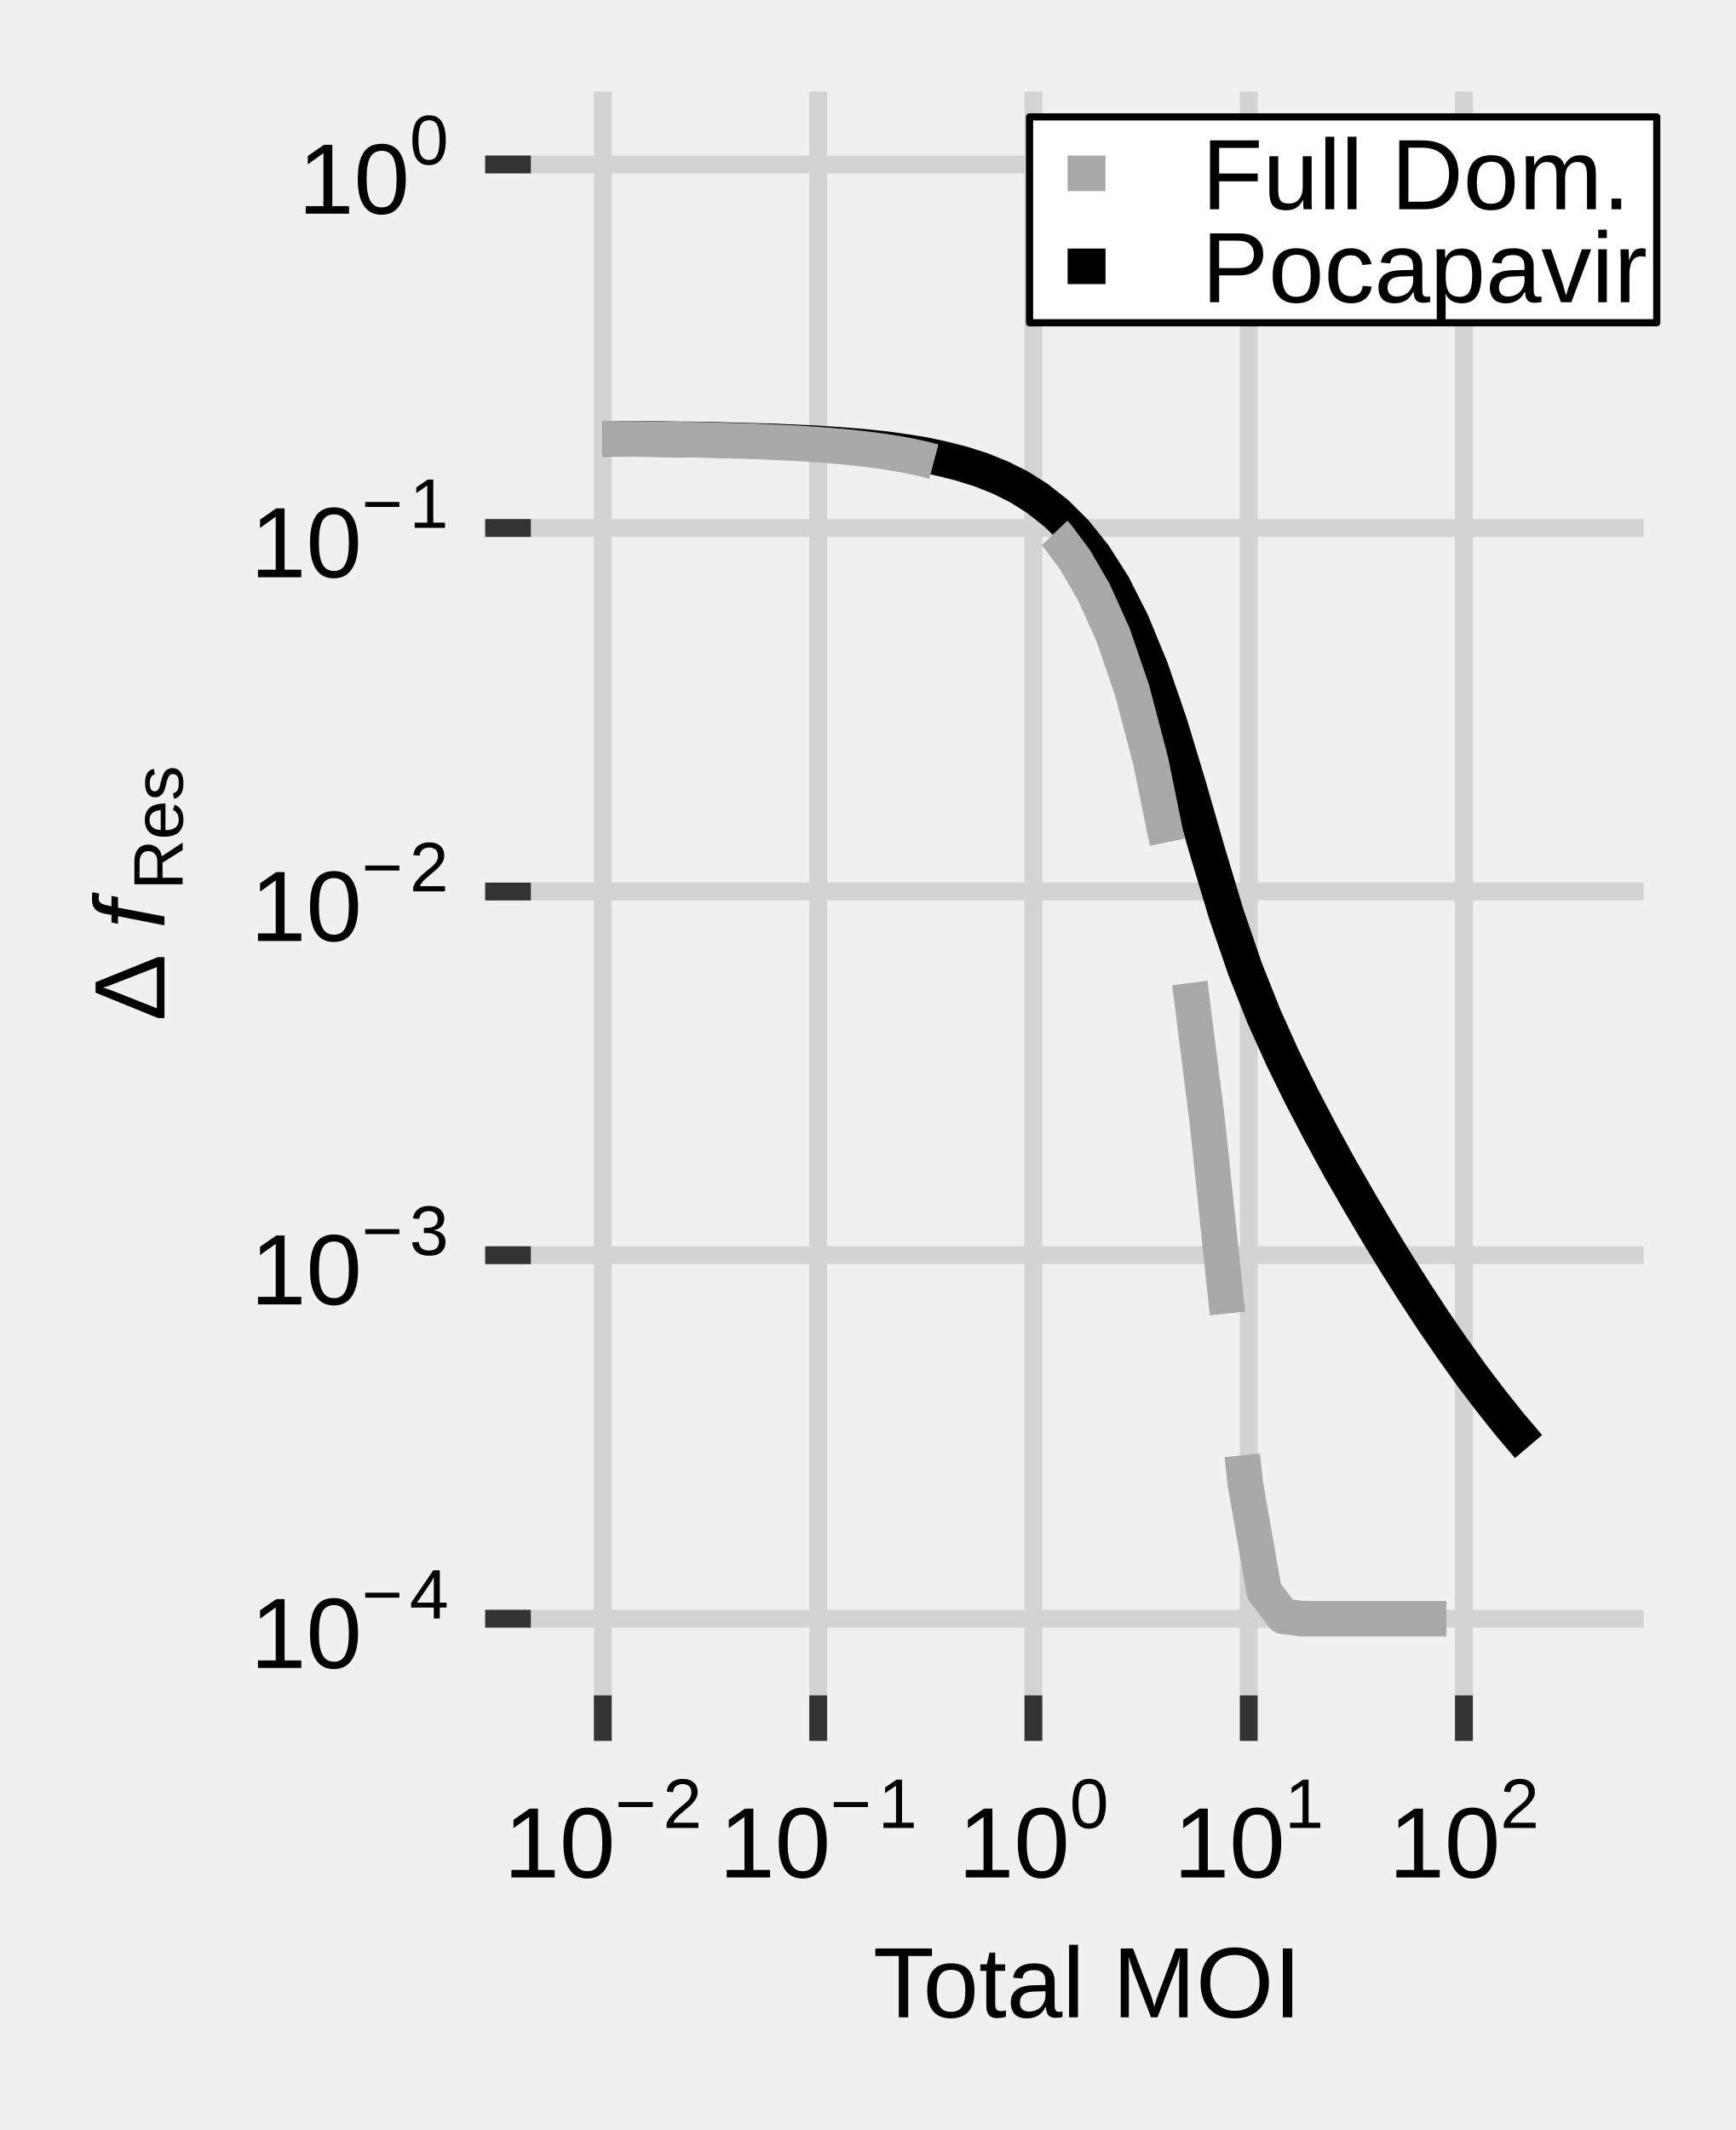
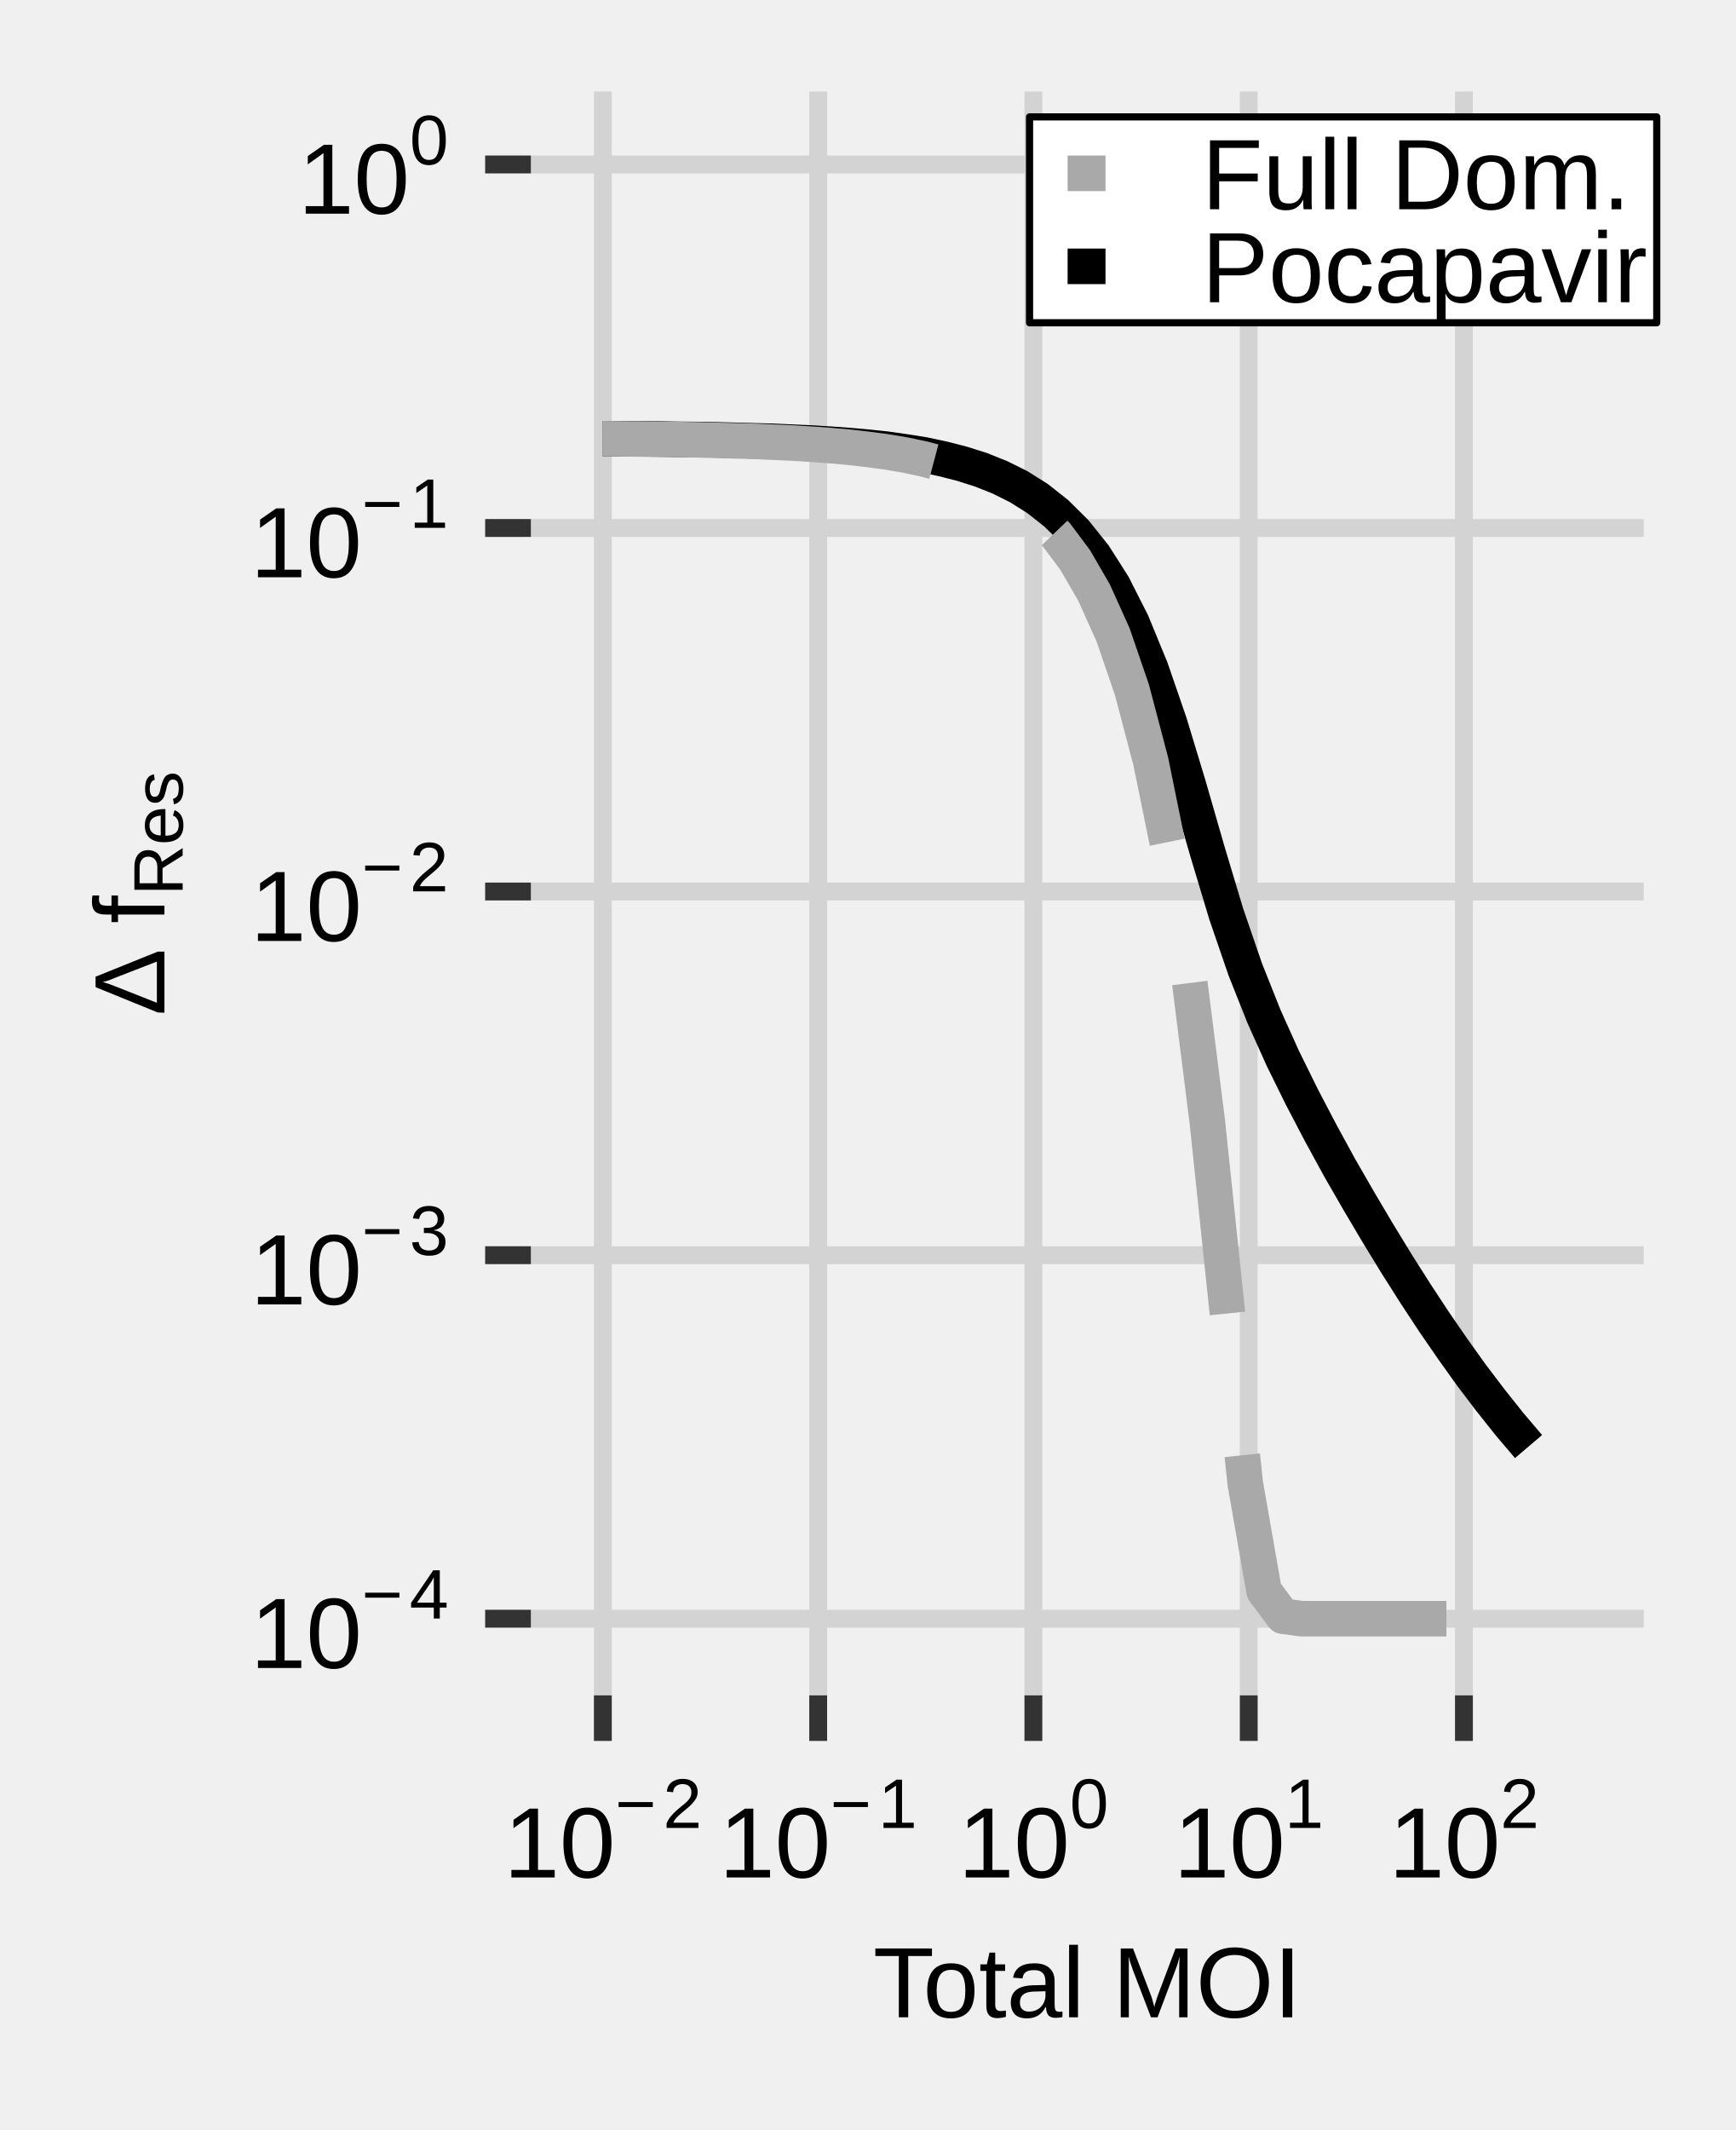
<svg xmlns="http://www.w3.org/2000/svg" class="svglite" width="103.94pt" height="127.56pt" viewBox="0 0 103.94 127.56">
  <defs>
    <style type="text/css">
    .svglite line, .svglite polyline, .svglite polygon, .svglite path, .svglite rect, .svglite circle {
      fill: none;
      stroke: #000000;
      stroke-linecap: round;
      stroke-linejoin: round;
      stroke-miterlimit: 10.00;
    }
    .svglite text {
      white-space: pre;
    }
  </style>
  </defs>
  <rect width="100%" height="100%" style="stroke: none; fill: none;" />
  <defs>
    <clipPath id="cpMC4wMHwxMDMuOTR8MC4wMHwxMjcuNTY=">
      <rect x="0.00" y="0.00" width="103.94" height="127.56" />
    </clipPath>
  </defs>
  <g clip-path="url(#cpMC4wMHwxMDMuOTR8MC4wMHwxMjcuNTY=)">
    <rect x="-0" y="0.00" width="103.94" height="127.56" style="stroke-width: 1.07; stroke: none;" />
  </g>
  <defs>
    <clipPath id="cpMzEuODB8OTguNDZ8NS40OHwxMDEuNTM=">
      <rect x="31.80" y="5.48" width="66.66" height="96.05" />
    </clipPath>
  </defs>
  <g clip-path="url(#cpMzEuODB8OTguNDZ8NS40OHwxMDEuNTM=)">
    <rect x="31.80" y="5.48" width="66.66" height="96.05" style="stroke-width: 1.07; stroke: none;" />
    <polyline points="31.80,96.94 98.46,96.94 " style="stroke-width: 1.07; stroke: #D3D3D3; stroke-linecap: butt;" />
    <polyline points="31.80,75.17 98.46,75.17 " style="stroke-width: 1.07; stroke: #D3D3D3; stroke-linecap: butt;" />
    <polyline points="31.80,53.39 98.46,53.39 " style="stroke-width: 1.07; stroke: #D3D3D3; stroke-linecap: butt;" />
    <polyline points="31.80,31.62 98.46,31.62 " style="stroke-width: 1.07; stroke: #D3D3D3; stroke-linecap: butt;" />
    <polyline points="31.80,9.85 98.46,9.85 " style="stroke-width: 1.07; stroke: #D3D3D3; stroke-linecap: butt;" />
    <polyline points="36.11,101.53 36.11,5.48 " style="stroke-width: 1.07; stroke: #D3D3D3; stroke-linecap: butt;" />
    <polyline points="49.01,101.53 49.01,5.48 " style="stroke-width: 1.07; stroke: #D3D3D3; stroke-linecap: butt;" />
    <polyline points="61.90,101.53 61.90,5.48 " style="stroke-width: 1.07; stroke: #D3D3D3; stroke-linecap: butt;" />
    <polyline points="74.80,101.53 74.80,5.48 " style="stroke-width: 1.07; stroke: #D3D3D3; stroke-linecap: butt;" />
    <polyline points="87.69,101.53 87.69,5.48 " style="stroke-width: 1.07; stroke: #D3D3D3; stroke-linecap: butt;" />
    <polyline points="36.11,26.27 37.25,26.27 38.38,26.28 39.51,26.29 40.64,26.31 41.77,26.32 42.90,26.34 44.04,26.37 45.17,26.40 46.30,26.43 47.43,26.48 48.56,26.53 49.69,26.60 50.82,26.68 51.96,26.78 53.09,26.90 54.22,27.06 55.35,27.24 56.48,27.48 57.61,27.77 58.75,28.13 59.88,28.58 61.01,29.14 62.14,29.85 63.27,30.74 64.40,31.86 65.53,33.27 66.67,35.06 67.80,37.29 68.93,40.04 70.06,43.32 71.19,47.05 72.32,50.97 73.45,54.73 74.59,58.05 75.72,60.89 76.85,63.40 77.98,65.69 79.11,67.85 80.24,69.92 81.38,71.90 82.51,73.81 83.64,75.66 84.77,77.44 85.90,79.16 87.03,80.80 88.16,82.38 89.30,83.88 90.43,85.30 91.56,86.63 " style="stroke-width: 2.13; stroke-linecap: butt;" />
    <polyline points="36.11,26.27 37.25,26.28 38.38,26.29 39.51,26.31 40.64,26.32 41.77,26.34 42.90,26.37 44.04,26.40 45.17,26.43 46.30,26.48 47.43,26.53 48.56,26.60 49.69,26.68 50.82,26.78 51.96,26.91 53.09,27.06 54.22,27.25 55.35,27.49 56.48,27.79 57.61,28.15 58.75,28.61 59.88,29.19 61.01,29.91 62.14,30.84 63.27,32.02 64.40,33.53 65.53,35.48 66.67,38.01 67.80,41.30 68.93,45.59 70.06,51.13 71.19,58.24 72.32,67.19 73.45,77.94 74.59,88.83 75.72,95.28 76.85,96.79 77.98,96.94 79.11,96.94 80.24,96.94 81.38,96.94 82.51,96.94 83.64,96.94 84.77,96.94 85.90,96.94 87.03,96.94 88.16,96.94 89.30,96.94 90.43,96.94 91.56,96.94 " style="stroke-width: 2.13; stroke: #A9A9A9; stroke-dasharray: 19.92,8.54; stroke-linecap: butt;" />
  </g>
  <g clip-path="url(#cpMC4wMHwxMDMuOTR8MC4wMHwxMjcuNTY=)">
    <text x="15.00" y="99.89" style="font-size: 6.00px; font-family: &quot;Arial&quot;;" textLength="6.67px" lengthAdjust="spacingAndGlyphs">10</text>
    <text x="21.67" y="96.93" style="font-size: 4.20px; font-family: &quot;Arial&quot;;" textLength="2.87px" lengthAdjust="spacingAndGlyphs">−</text>
    <text x="24.53" y="96.93" style="font-size: 4.20px; font-family: &quot;Arial&quot;;" textLength="2.33px" lengthAdjust="spacingAndGlyphs">4</text>
    <text x="15.00" y="78.12" style="font-size: 6.00px; font-family: &quot;Arial&quot;;" textLength="6.67px" lengthAdjust="spacingAndGlyphs">10</text>
    <text x="21.67" y="75.16" style="font-size: 4.20px; font-family: &quot;Arial&quot;;" textLength="2.87px" lengthAdjust="spacingAndGlyphs">−</text>
    <text x="24.53" y="75.16" style="font-size: 4.20px; font-family: &quot;Arial&quot;;" textLength="2.33px" lengthAdjust="spacingAndGlyphs">3</text>
    <text x="15.00" y="56.35" style="font-size: 6.00px; font-family: &quot;Arial&quot;;" textLength="6.67px" lengthAdjust="spacingAndGlyphs">10</text>
    <text x="21.67" y="53.38" style="font-size: 4.20px; font-family: &quot;Arial&quot;;" textLength="2.87px" lengthAdjust="spacingAndGlyphs">−</text>
    <text x="24.53" y="53.38" style="font-size: 4.20px; font-family: &quot;Arial&quot;;" textLength="2.33px" lengthAdjust="spacingAndGlyphs">2</text>
    <text x="15.00" y="34.57" style="font-size: 6.00px; font-family: &quot;Arial&quot;;" textLength="6.67px" lengthAdjust="spacingAndGlyphs">10</text>
    <text x="21.67" y="31.61" style="font-size: 4.20px; font-family: &quot;Arial&quot;;" textLength="2.87px" lengthAdjust="spacingAndGlyphs">−</text>
    <text x="24.53" y="31.61" style="font-size: 4.20px; font-family: &quot;Arial&quot;;" textLength="2.33px" lengthAdjust="spacingAndGlyphs">1</text>
    <text x="17.86" y="12.80" style="font-size: 6.00px; font-family: &quot;Arial&quot;;" textLength="6.67px" lengthAdjust="spacingAndGlyphs">10</text>
    <text x="24.53" y="9.84" style="font-size: 4.20px; font-family: &quot;Arial&quot;;" textLength="2.33px" lengthAdjust="spacingAndGlyphs">0</text>
    <polyline points="29.06,96.94 31.80,96.94 " style="stroke-width: 1.07; stroke: #333333; stroke-linecap: butt;" />
    <polyline points="29.06,75.17 31.80,75.17 " style="stroke-width: 1.07; stroke: #333333; stroke-linecap: butt;" />
    <polyline points="29.06,53.39 31.80,53.39 " style="stroke-width: 1.07; stroke: #333333; stroke-linecap: butt;" />
    <polyline points="29.06,31.62 31.80,31.62 " style="stroke-width: 1.07; stroke: #333333; stroke-linecap: butt;" />
    <polyline points="29.06,9.85 31.80,9.85 " style="stroke-width: 1.07; stroke: #333333; stroke-linecap: butt;" />
    <polyline points="36.11,104.26 36.11,101.53 " style="stroke-width: 1.07; stroke: #333333; stroke-linecap: butt;" />
    <polyline points="49.01,104.26 49.01,101.53 " style="stroke-width: 1.07; stroke: #333333; stroke-linecap: butt;" />
    <polyline points="61.90,104.26 61.90,101.53 " style="stroke-width: 1.07; stroke: #333333; stroke-linecap: butt;" />
    <polyline points="74.80,104.26 74.80,101.53 " style="stroke-width: 1.07; stroke: #333333; stroke-linecap: butt;" />
    <polyline points="87.69,104.26 87.69,101.53 " style="stroke-width: 1.07; stroke: #333333; stroke-linecap: butt;" />
    <text x="30.18" y="112.44" style="font-size: 6.00px; font-family: &quot;Arial&quot;;" textLength="6.67px" lengthAdjust="spacingAndGlyphs">10</text>
    <text x="36.85" y="109.47" style="font-size: 4.20px; font-family: &quot;Arial&quot;;" textLength="2.87px" lengthAdjust="spacingAndGlyphs">−</text>
    <text x="39.71" y="109.47" style="font-size: 4.20px; font-family: &quot;Arial&quot;;" textLength="2.33px" lengthAdjust="spacingAndGlyphs">2</text>
    <text x="43.08" y="112.44" style="font-size: 6.00px; font-family: &quot;Arial&quot;;" textLength="6.67px" lengthAdjust="spacingAndGlyphs">10</text>
    <text x="49.74" y="109.47" style="font-size: 4.20px; font-family: &quot;Arial&quot;;" textLength="2.87px" lengthAdjust="spacingAndGlyphs">−</text>
    <text x="52.61" y="109.47" style="font-size: 4.20px; font-family: &quot;Arial&quot;;" textLength="2.33px" lengthAdjust="spacingAndGlyphs">1</text>
    <text x="57.40" y="112.44" style="font-size: 6.00px; font-family: &quot;Arial&quot;;" textLength="6.67px" lengthAdjust="spacingAndGlyphs">10</text>
    <text x="64.07" y="109.47" style="font-size: 4.20px; font-family: &quot;Arial&quot;;" textLength="2.33px" lengthAdjust="spacingAndGlyphs">0</text>
    <text x="70.30" y="112.44" style="font-size: 6.00px; font-family: &quot;Arial&quot;;" textLength="6.67px" lengthAdjust="spacingAndGlyphs">10</text>
    <text x="76.96" y="109.47" style="font-size: 4.20px; font-family: &quot;Arial&quot;;" textLength="2.33px" lengthAdjust="spacingAndGlyphs">1</text>
    <text x="83.19" y="112.44" style="font-size: 6.00px; font-family: &quot;Arial&quot;;" textLength="6.67px" lengthAdjust="spacingAndGlyphs">10</text>
    <text x="89.86" y="109.47" style="font-size: 4.20px; font-family: &quot;Arial&quot;;" textLength="2.33px" lengthAdjust="spacingAndGlyphs">2</text>
    <text x="65.13" y="120.81" text-anchor="middle" style="font-size: 6.00px; font-family: &quot;Arial&quot;;" textLength="25.65px" lengthAdjust="spacingAndGlyphs">Total MOI</text>
-     <text transform="translate(9.85,61.15) rotate(-90)" style="font-size: 6.00px; font-family: &quot;Arial&quot;;" textLength="3.87px" lengthAdjust="spacingAndGlyphs">Δ</text>
-     <text transform="translate(9.85,57.29) rotate(-90)" style="font-size: 6.00px; font-family: &quot;Arial&quot;;" textLength="1.66px" lengthAdjust="spacingAndGlyphs"> </text>
-     <text transform="translate(9.85,55.62) rotate(-90)" style="font-size: 6.00px; font-style: italic; font-family: &quot;Arial&quot;;" textLength="1.66px" lengthAdjust="spacingAndGlyphs">f</text>
-     <text transform="translate(10.94,53.30) rotate(-90)" style="font-size: 4.20px; font-family: &quot;Arial&quot;;" textLength="3.02px" lengthAdjust="spacingAndGlyphs">R</text>
-     <text transform="translate(10.94,50.28) rotate(-90)" style="font-size: 4.20px; font-family: &quot;Arial&quot;;" textLength="2.33px" lengthAdjust="spacingAndGlyphs">e</text>
-     <text transform="translate(10.94,47.95) rotate(-90)" style="font-size: 4.20px; font-family: &quot;Arial&quot;;" textLength="2.10px" lengthAdjust="spacingAndGlyphs">s</text>
+     <text transform="translate(9.85,60.82) rotate(-90)" style="font-size: 6.00px; font-family: &quot;Arial&quot;;" textLength="3.87px" lengthAdjust="spacingAndGlyphs">Δ</text>
+     <text transform="translate(9.85,56.96) rotate(-90)" style="font-size: 6.00px; font-family: &quot;Arial&quot;;" textLength="1.66px" lengthAdjust="spacingAndGlyphs"> </text>
+     <text transform="translate(9.85,55.30) rotate(-90)" style="font-size: 6.00px; font-family: &quot;Arial&quot;;" textLength="1.66px" lengthAdjust="spacingAndGlyphs">f</text>
+     <text transform="translate(10.94,53.63) rotate(-90)" style="font-size: 4.20px; font-family: &quot;Arial&quot;;" textLength="3.02px" lengthAdjust="spacingAndGlyphs">R</text>
+     <text transform="translate(10.94,50.61) rotate(-90)" style="font-size: 4.20px; font-family: &quot;Arial&quot;;" textLength="2.33px" lengthAdjust="spacingAndGlyphs">e</text>
+     <text transform="translate(10.94,48.28) rotate(-90)" style="font-size: 4.20px; font-family: &quot;Arial&quot;;" textLength="2.10px" lengthAdjust="spacingAndGlyphs">s</text>
    <rect x="61.67" y="7.00" width="37.57" height="12.33" style="stroke-width: 0.00;" />
    <rect x="61.67" y="7.00" width="37.57" height="12.33" style="stroke-width: 0.43; fill: #FFFFFF;" />
    <rect x="63.66" y="7.60" width="2.83" height="5.57" style="stroke-width: 1.07; stroke: none;" />
    <line x1="63.95" y1="10.38" x2="66.22" y2="10.38" style="stroke-width: 2.13; stroke: #A9A9A9; stroke-dasharray: 19.92,8.54; stroke-linecap: butt;" />
    <rect x="63.66" y="13.16" width="2.83" height="5.57" style="stroke-width: 1.07; stroke: none;" />
    <line x1="63.95" y1="15.95" x2="66.22" y2="15.95" style="stroke-width: 2.13; stroke-linecap: butt;" />
    <text x="71.98" y="12.53" style="font-size: 6.00px; font-family: &quot;Arial&quot;;" textLength="25.65px" lengthAdjust="spacingAndGlyphs">Full Dom.</text>
    <text x="71.98" y="18.10" style="font-size: 6.00px; font-family: &quot;Arial&quot;;" textLength="26.67px" lengthAdjust="spacingAndGlyphs">Pocapavir</text>
  </g>
</svg>
